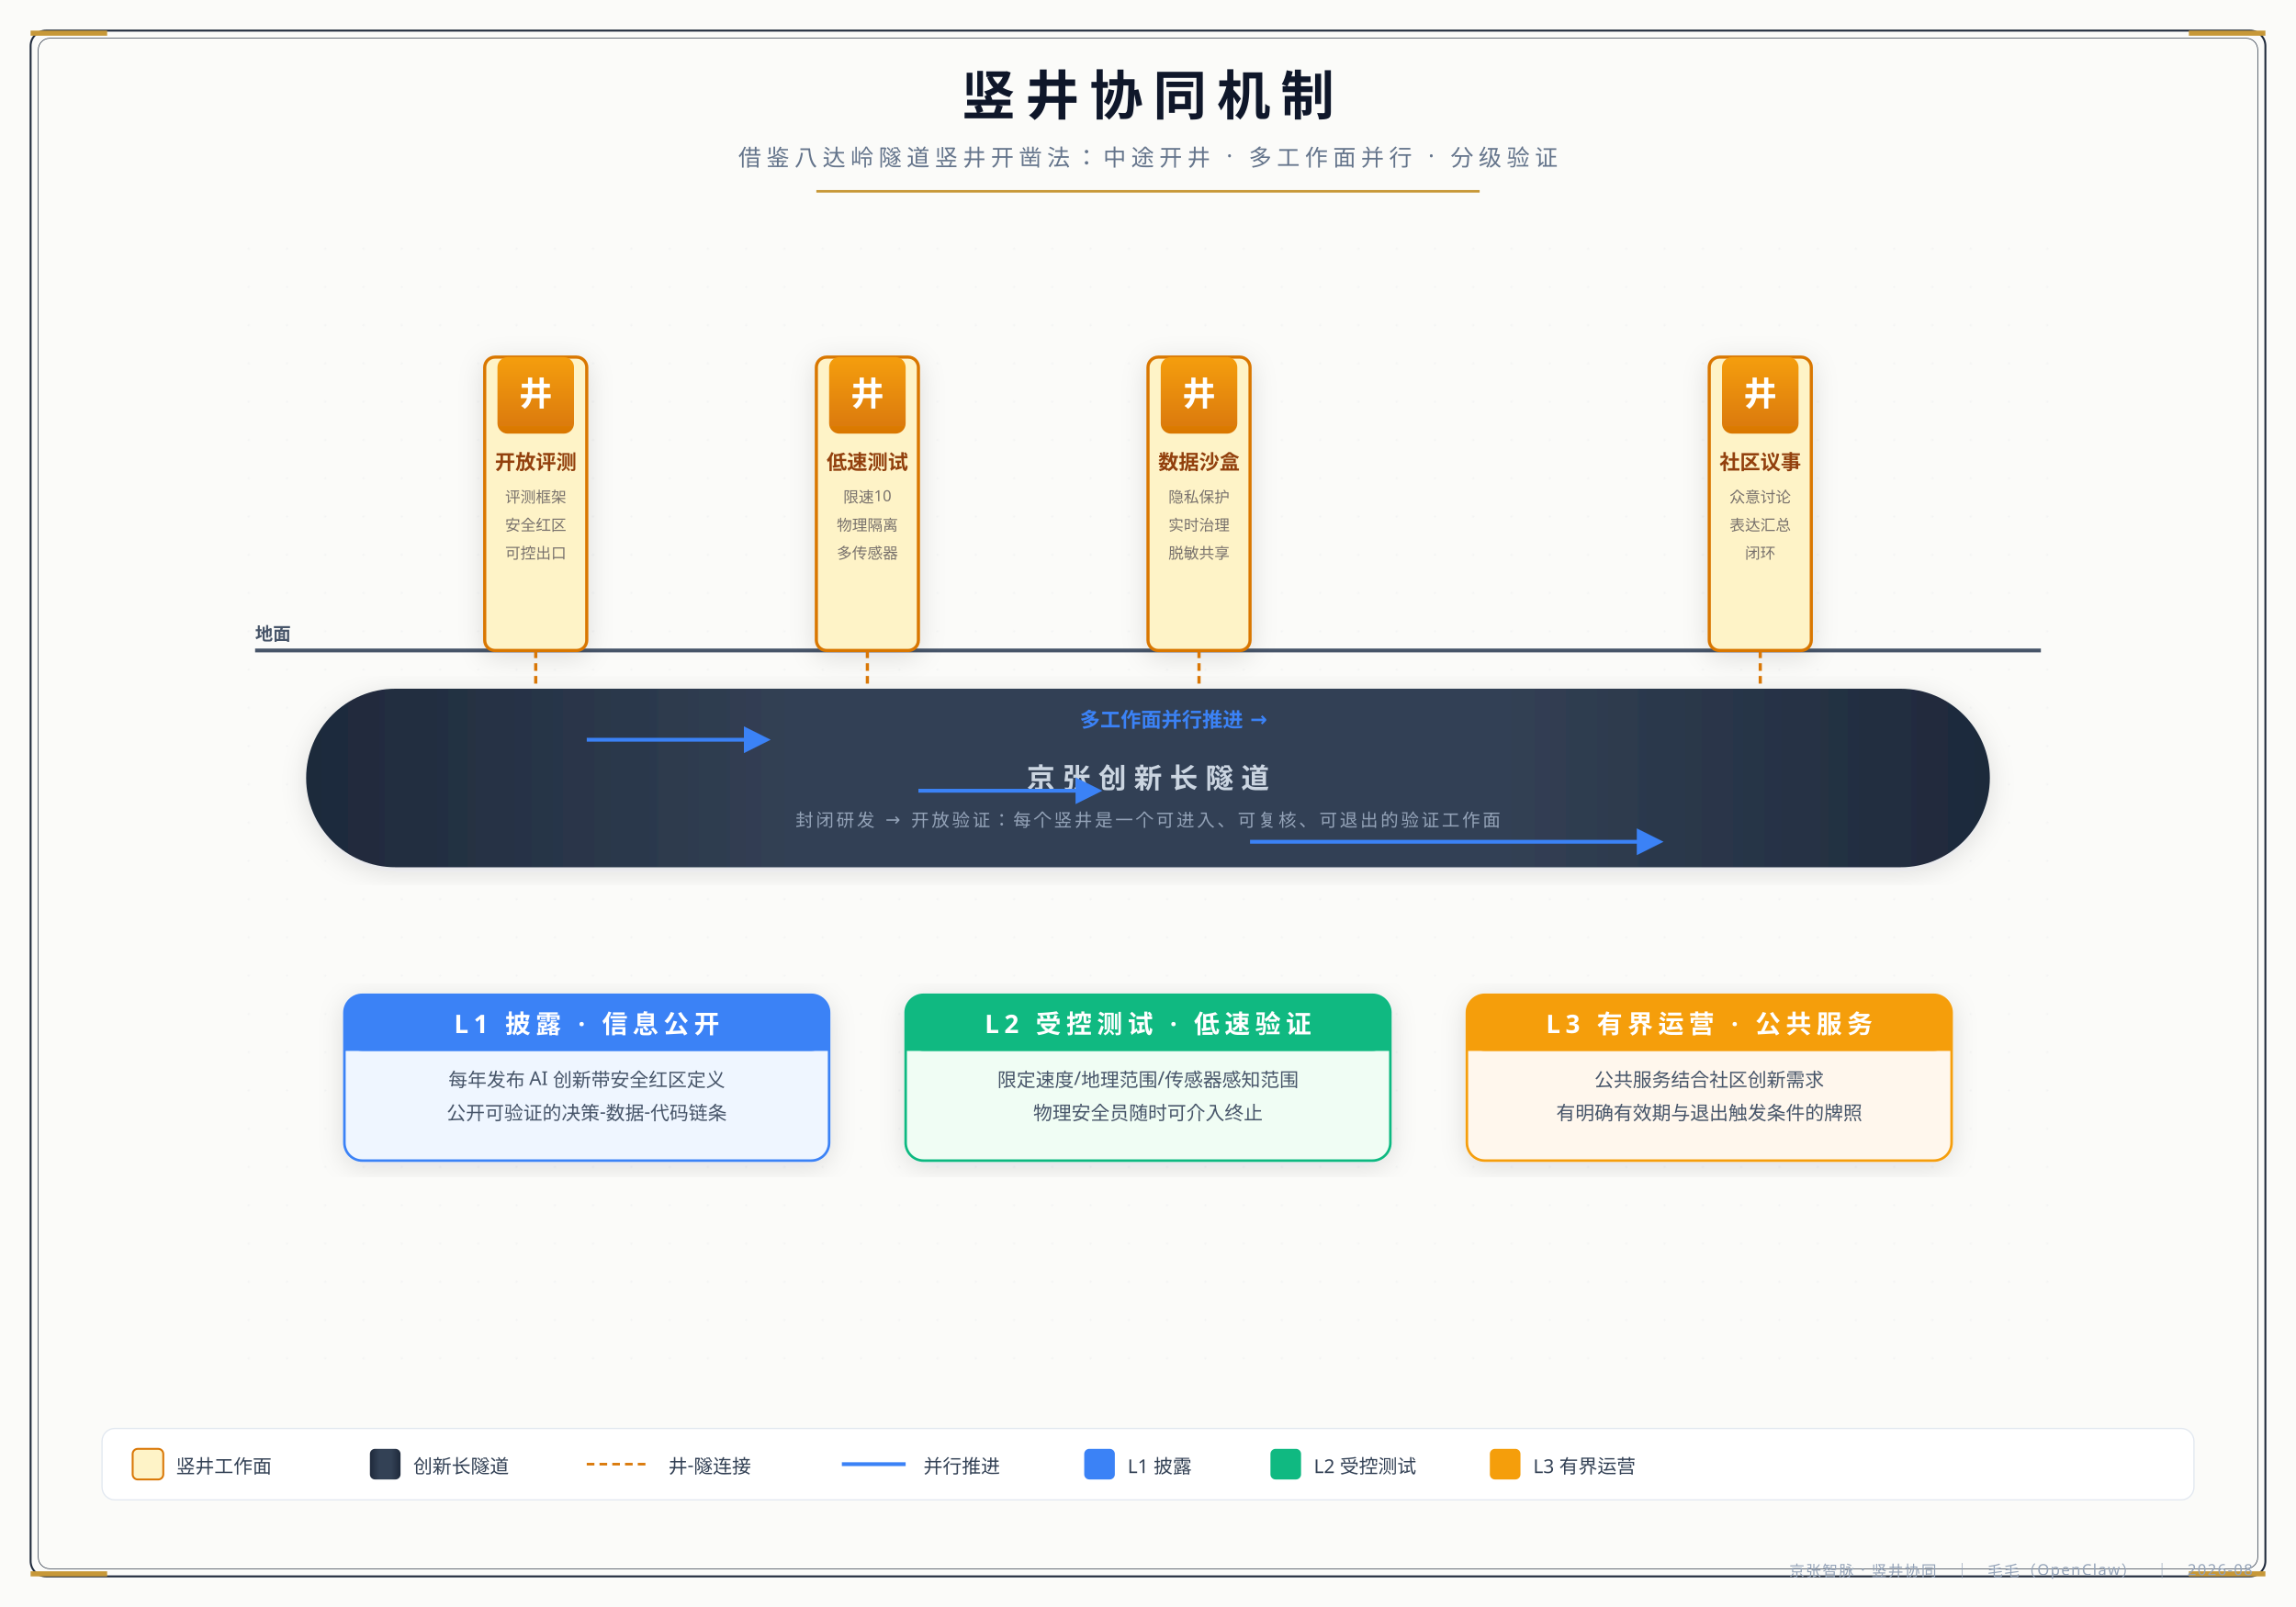
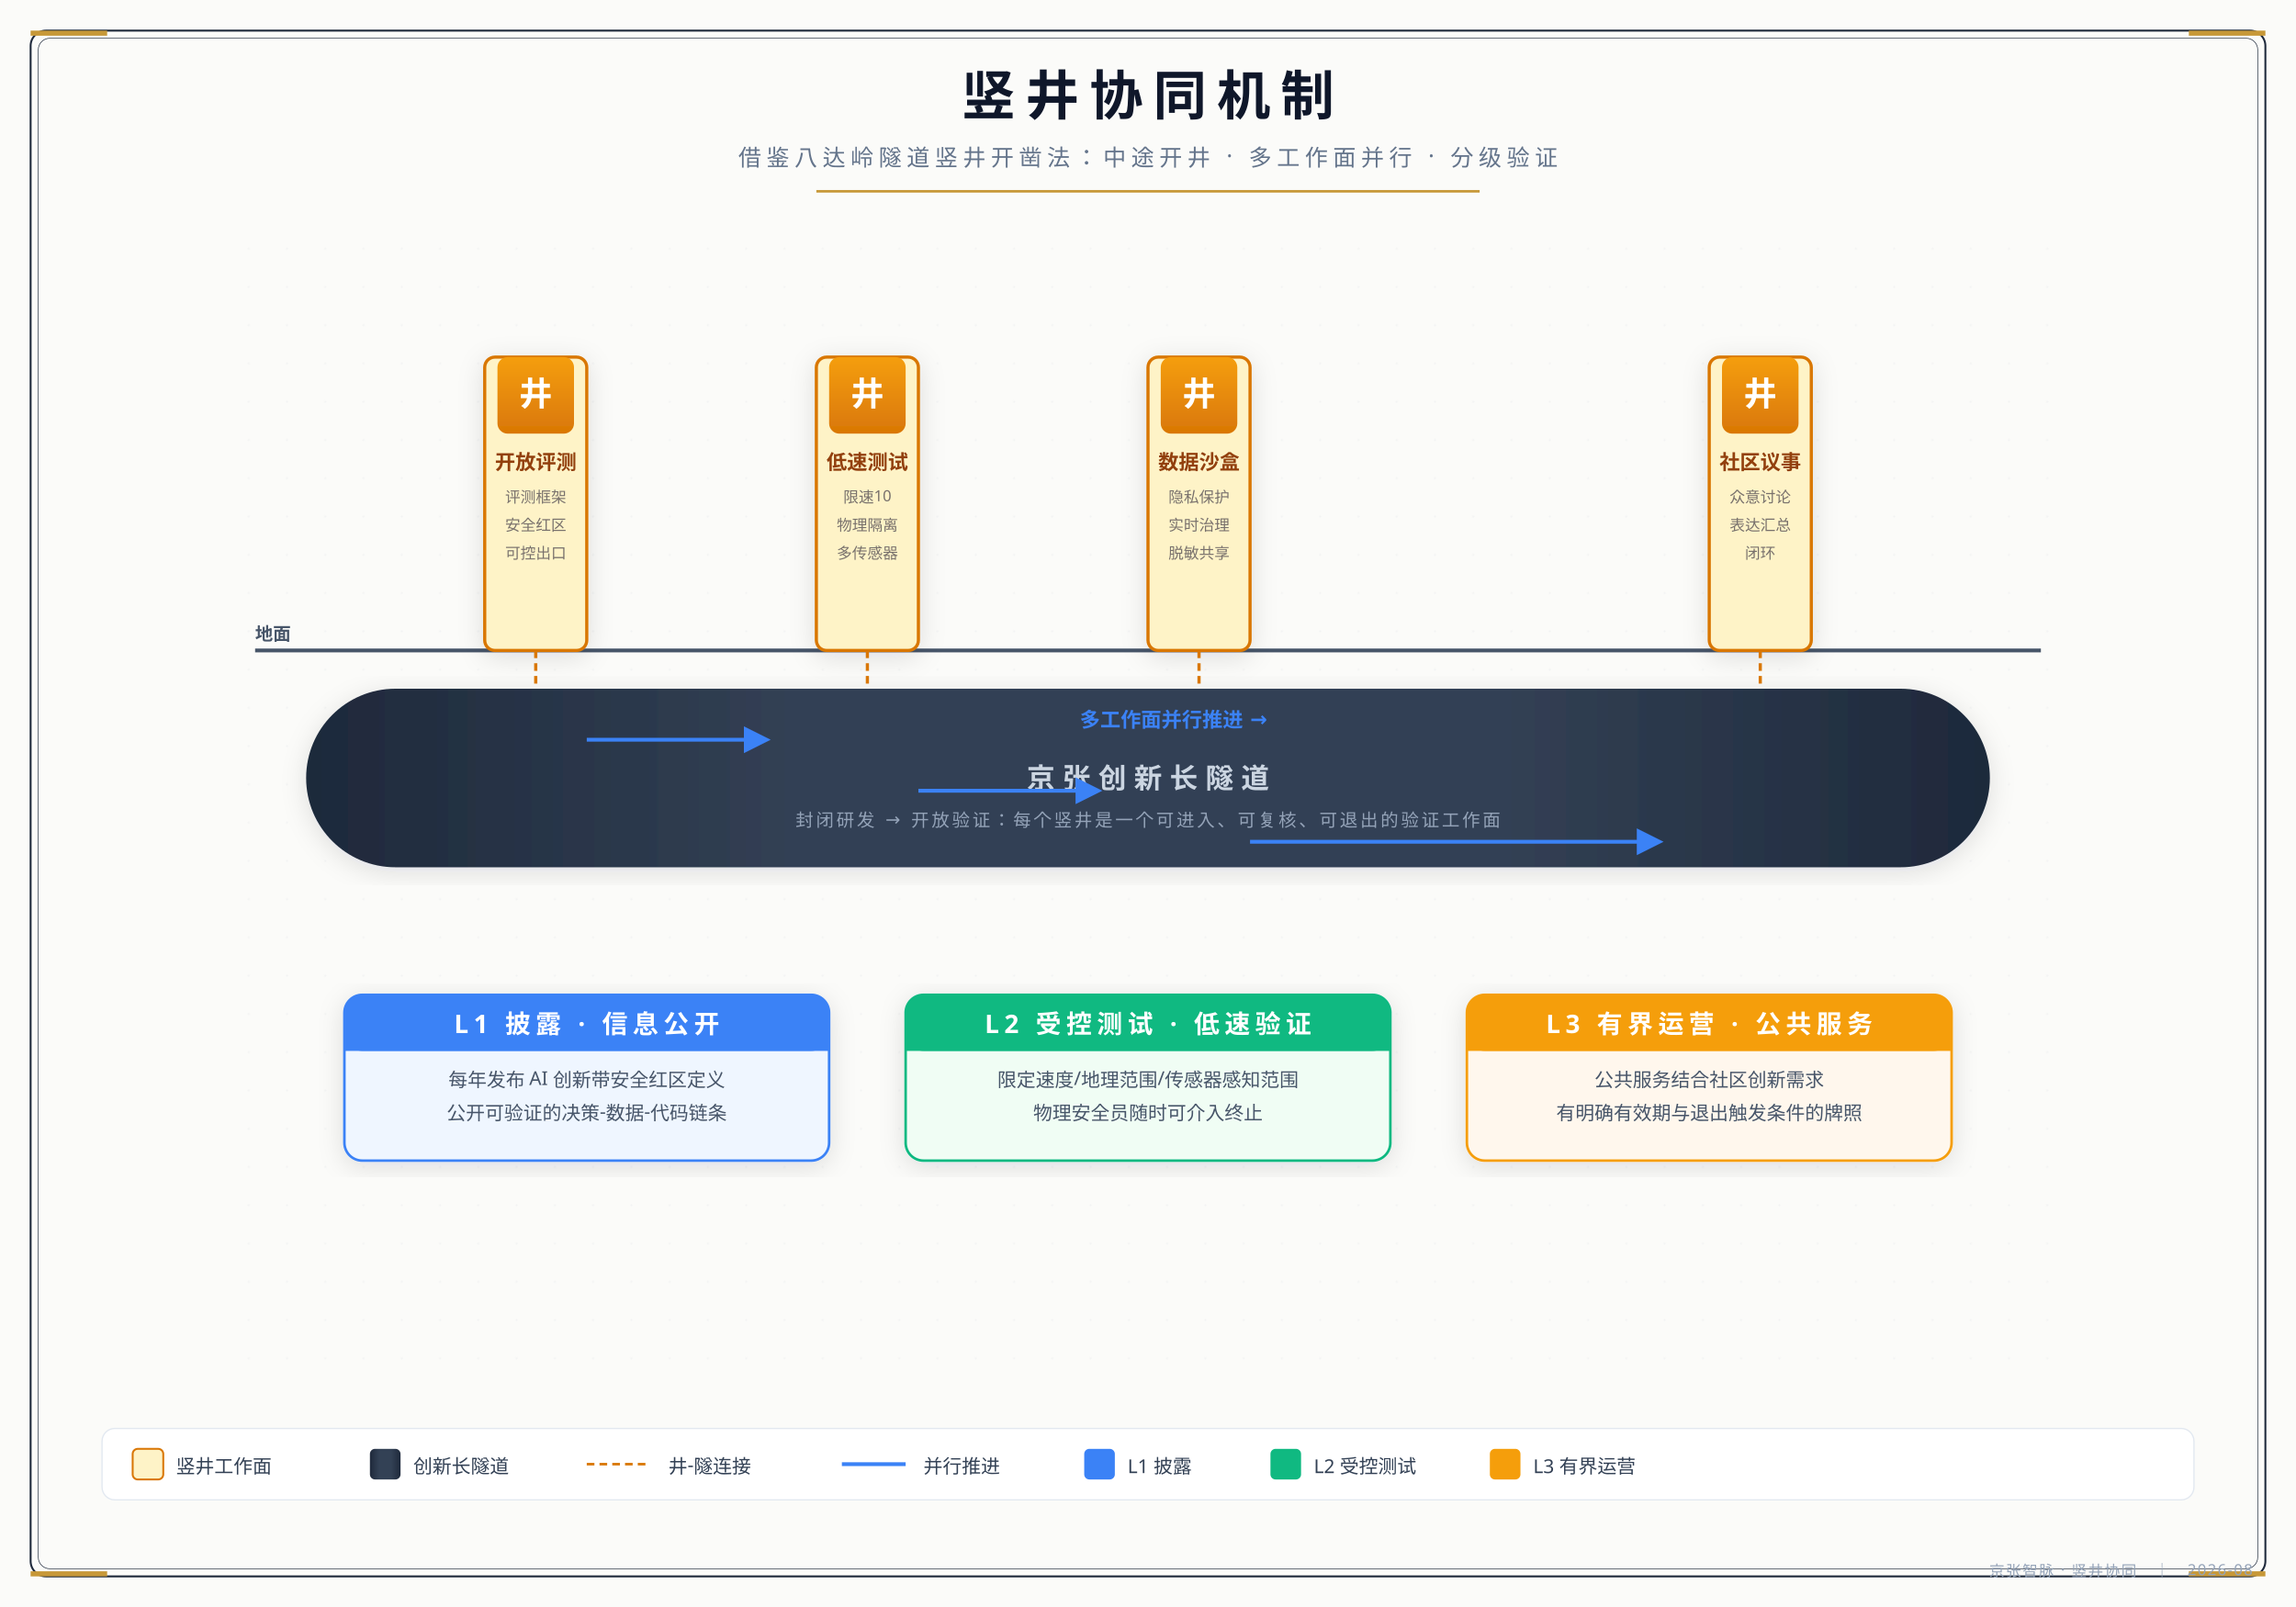
<svg xmlns="http://www.w3.org/2000/svg" width="1800" height="1260" viewBox="0 0 1800 1260">
  <defs>
    <linearGradient id="tunnelGrad" x1="0" y1="0" x2="1" y2="0">
      <stop offset="0%" stop-color="#1E293B" />
      <stop offset="30%" stop-color="#334155" />
      <stop offset="70%" stop-color="#334155" />
      <stop offset="100%" stop-color="#1E293B" />
    </linearGradient>
    <linearGradient id="shaftGrad" x1="0" y1="0" x2="0" y2="1">
      <stop offset="0%" stop-color="#F59E0B" />
      <stop offset="100%" stop-color="#D97706" />
    </linearGradient>
    <filter id="softShadow">
      <feDropShadow dx="0" dy="4" stdDeviation="10" flood-color="#0F172A" flood-opacity="0.12" />
    </filter>
    <filter id="innerGlow">
      <feGaussianBlur stdDeviation="2" />
      <feComponentTransfer>
        <feFuncA type="linear" slope="0.4" />
      </feComponentTransfer>
      <feMerge>
        <feMergeNode />
        <feMergeNode in="SourceGraphic" />
      </feMerge>
    </filter>
    <pattern id="dotGrid" width="30" height="30" patternUnits="userSpaceOnUse">
      <circle cx="15" cy="15" r="0.8" fill="#D1D5DB" opacity="0.4" />
    </pattern>
  </defs>
  <rect width="1800" height="1260" fill="#FBFBF9" />
  <rect x="24" y="24" width="1752" height="1212" rx="12" fill="#FBFBF9" stroke="#1E293B" stroke-width="1.5" />
  <rect x="30" y="30" width="1740" height="1200" rx="9" fill="none" stroke="#1E293B" stroke-width="0.5" />
  <rect x="24" y="24" width="60" height="4" fill="#C79838" />
  <rect x="1716" y="24" width="60" height="4" fill="#C79838" />
  <rect x="24" y="1232" width="60" height="4" fill="#C79838" />
  <rect x="1716" y="1232" width="60" height="4" fill="#C79838" />
  <text x="900" y="90" text-anchor="middle" font-family="PingFang SC, STHeiti, Microsoft YaHei, sans-serif" font-size="42" font-weight="700" fill="#0F172A" letter-spacing="8">竖井协同机制</text>
  <text x="900" y="130" text-anchor="middle" font-family="PingFang SC, STHeiti, Microsoft YaHei, sans-serif" font-size="18" fill="#64748B" letter-spacing="4">借鉴八达岭隧道竖井开凿法：中途开井 · 多工作面并行 · 分级验证</text>
  <line x1="640" y1="150" x2="1160" y2="150" stroke="#C79838" stroke-width="2" />
  <rect x="180" y="180" width="1440" height="900" rx="8" fill="url(#dotGrid)" opacity="0.5" />
  <line x1="200" y1="510" x2="1600" y2="510" stroke="#475569" stroke-width="3" />
  <text x="200" y="502" font-family="PingFang SC, STHeiti, Microsoft YaHei, sans-serif" font-size="14" font-weight="600" fill="#475569">地面</text>
  <g filter="url(#softShadow)">
    <rect x="240" y="540" width="1320" height="140" rx="70" fill="url(#tunnelGrad)" />
  </g>
  <text x="900" y="618" text-anchor="middle" font-family="PingFang SC, STHeiti, Microsoft YaHei, sans-serif" font-size="22" font-weight="700" fill="#CBD5E1" letter-spacing="6">京张创新长隧道</text>
  <text x="900" y="648" text-anchor="middle" font-family="PingFang SC, STHeiti, Microsoft YaHei, sans-serif" font-size="14" fill="#94A3B8" letter-spacing="2">封闭研发 → 开放验证：每个竖井是一个可进入、可复核、可退出的验证工作面</text>
  <g filter="url(#softShadow)">
    <rect x="380" y="280" width="80" height="230" rx="8" fill="#FEF3C7" stroke="#D97706" stroke-width="2.5" />
    <rect x="390" y="280" width="60" height="60" rx="8" fill="url(#shaftGrad)" />
    <text x="420" y="318" text-anchor="middle" font-family="PingFang SC, STHeiti, Microsoft YaHei, sans-serif" font-size="26" font-weight="700" fill="#FFFFFF">井</text>
    <text x="420" y="368" text-anchor="middle" font-family="PingFang SC, STHeiti, Microsoft YaHei, sans-serif" font-size="16" font-weight="700" fill="#92400E">开放评测</text>
    <text x="420" y="394" text-anchor="middle" font-family="PingFang SC, STHeiti, Microsoft YaHei, sans-serif" font-size="12" fill="#78716C">评测框架</text>
    <text x="420" y="416" text-anchor="middle" font-family="PingFang SC, STHeiti, Microsoft YaHei, sans-serif" font-size="12" fill="#78716C">安全红区</text>
    <text x="420" y="438" text-anchor="middle" font-family="PingFang SC, STHeiti, Microsoft YaHei, sans-serif" font-size="12" fill="#78716C">可控出口</text>
    <rect x="640" y="280" width="80" height="230" rx="8" fill="#FEF3C7" stroke="#D97706" stroke-width="2.5" />
    <rect x="650" y="280" width="60" height="60" rx="8" fill="url(#shaftGrad)" />
    <text x="680" y="318" text-anchor="middle" font-family="PingFang SC, STHeiti, Microsoft YaHei, sans-serif" font-size="26" font-weight="700" fill="#FFFFFF">井</text>
    <text x="680" y="368" text-anchor="middle" font-family="PingFang SC, STHeiti, Microsoft YaHei, sans-serif" font-size="16" font-weight="700" fill="#92400E">低速测试</text>
    <text x="680" y="394" text-anchor="middle" font-family="PingFang SC, STHeiti, Microsoft YaHei, sans-serif" font-size="12" fill="#78716C">限速10</text>
    <text x="680" y="416" text-anchor="middle" font-family="PingFang SC, STHeiti, Microsoft YaHei, sans-serif" font-size="12" fill="#78716C">物理隔离</text>
    <text x="680" y="438" text-anchor="middle" font-family="PingFang SC, STHeiti, Microsoft YaHei, sans-serif" font-size="12" fill="#78716C">多传感器</text>
    <rect x="900" y="280" width="80" height="230" rx="8" fill="#FEF3C7" stroke="#D97706" stroke-width="2.5" />
    <rect x="910" y="280" width="60" height="60" rx="8" fill="url(#shaftGrad)" />
    <text x="940" y="318" text-anchor="middle" font-family="PingFang SC, STHeiti, Microsoft YaHei, sans-serif" font-size="26" font-weight="700" fill="#FFFFFF">井</text>
    <text x="940" y="368" text-anchor="middle" font-family="PingFang SC, STHeiti, Microsoft YaHei, sans-serif" font-size="16" font-weight="700" fill="#92400E">数据沙盒</text>
    <text x="940" y="394" text-anchor="middle" font-family="PingFang SC, STHeiti, Microsoft YaHei, sans-serif" font-size="12" fill="#78716C">隐私保护</text>
    <text x="940" y="416" text-anchor="middle" font-family="PingFang SC, STHeiti, Microsoft YaHei, sans-serif" font-size="12" fill="#78716C">实时治理</text>
    <text x="940" y="438" text-anchor="middle" font-family="PingFang SC, STHeiti, Microsoft YaHei, sans-serif" font-size="12" fill="#78716C">脱敏共享</text>
    <rect x="1340" y="280" width="80" height="230" rx="8" fill="#FEF3C7" stroke="#D97706" stroke-width="2.5" />
    <rect x="1350" y="280" width="60" height="60" rx="8" fill="url(#shaftGrad)" />
    <text x="1380" y="318" text-anchor="middle" font-family="PingFang SC, STHeiti, Microsoft YaHei, sans-serif" font-size="26" font-weight="700" fill="#FFFFFF">井</text>
    <text x="1380" y="368" text-anchor="middle" font-family="PingFang SC, STHeiti, Microsoft YaHei, sans-serif" font-size="16" font-weight="700" fill="#92400E">社区议事</text>
    <text x="1380" y="394" text-anchor="middle" font-family="PingFang SC, STHeiti, Microsoft YaHei, sans-serif" font-size="12" fill="#78716C">众意讨论</text>
    <text x="1380" y="416" text-anchor="middle" font-family="PingFang SC, STHeiti, Microsoft YaHei, sans-serif" font-size="12" fill="#78716C">表达汇总</text>
    <text x="1380" y="438" text-anchor="middle" font-family="PingFang SC, STHeiti, Microsoft YaHei, sans-serif" font-size="12" fill="#78716C">闭环</text>
  </g>
  <line x1="420" y1="510" x2="420" y2="540" stroke="#D97706" stroke-width="2.5" stroke-dasharray="6 4" />
  <line x1="680" y1="510" x2="680" y2="540" stroke="#D97706" stroke-width="2.5" stroke-dasharray="6 4" />
  <line x1="940" y1="510" x2="940" y2="540" stroke="#D97706" stroke-width="2.5" stroke-dasharray="6 4" />
  <line x1="1380" y1="510" x2="1380" y2="540" stroke="#D97706" stroke-width="2.5" stroke-dasharray="6 4" />
  <path d="M 460 580 L 600 580" stroke="#3B82F6" stroke-width="3" marker-end="url(#arrowBlue)" />
  <path d="M 720 620 L 860 620" stroke="#3B82F6" stroke-width="3" marker-end="url(#arrowBlue)" />
  <path d="M 980 660 L 1300 660" stroke="#3B82F6" stroke-width="3" marker-end="url(#arrowBlue)" />
  <defs>
    <marker id="arrowBlue" viewBox="0 0 10 10" refX="8" refY="5" markerWidth="7" markerHeight="7" orient="auto-start-reverse">
      <path d="M 0 0 L 10 5 L 0 10 z" fill="#3B82F6" />
    </marker>
  </defs>
  <text x="920" y="570" text-anchor="middle" font-family="PingFang SC, STHeiti, Microsoft YaHei, sans-serif" font-size="16" font-weight="600" fill="#3B82F6">多工作面并行推进 →</text>
  <g font-family="PingFang SC, STHeiti, Microsoft YaHei, sans-serif">
    <rect x="270" y="780" width="380" height="130" rx="14" fill="#EFF6FF" stroke="#3B82F6" stroke-width="2" filter="url(#softShadow)" />
    <rect x="270" y="780" width="380" height="44" rx="14" fill="#3B82F6" />
    <rect x="270" y="808" width="380" height="16" fill="#3B82F6" />
    <text x="460" y="810" text-anchor="middle" font-size="20" font-weight="700" fill="#FFFFFF" letter-spacing="4">L1 披露 · 信息公开</text>
    <text x="460" y="852" text-anchor="middle" font-size="15" fill="#475569">每年发布 AI 创新带安全红区定义</text>
    <text x="460" y="878" text-anchor="middle" font-size="15" fill="#475569">公开可验证的决策-数据-代码链条</text>
    <rect x="710" y="780" width="380" height="130" rx="14" fill="#F0FDF4" stroke="#10B981" stroke-width="2" filter="url(#softShadow)" />
    <rect x="710" y="780" width="380" height="44" rx="14" fill="#10B981" />
    <rect x="710" y="808" width="380" height="16" fill="#10B981" />
    <text x="900" y="810" text-anchor="middle" font-size="20" font-weight="700" fill="#FFFFFF" letter-spacing="4">L2 受控测试 · 低速验证</text>
    <text x="900" y="852" text-anchor="middle" font-size="15" fill="#475569">限定速度/地理范围/传感器感知范围</text>
    <text x="900" y="878" text-anchor="middle" font-size="15" fill="#475569">物理安全员随时可介入终止</text>
    <rect x="1150" y="780" width="380" height="130" rx="14" fill="#FFF7ED" stroke="#F59E0B" stroke-width="2" filter="url(#softShadow)" />
    <rect x="1150" y="780" width="380" height="44" rx="14" fill="#F59E0B" />
    <rect x="1150" y="808" width="380" height="16" fill="#F59E0B" />
    <text x="1340" y="810" text-anchor="middle" font-size="20" font-weight="700" fill="#FFFFFF" letter-spacing="4">L3 有界运营 · 公共服务</text>
    <text x="1340" y="852" text-anchor="middle" font-size="15" fill="#475569">公共服务结合社区创新需求</text>
    <text x="1340" y="878" text-anchor="middle" font-size="15" fill="#475569">有明确有效期与退出触发条件的牌照</text>
  </g>
  <g transform="translate(80, 1120)">
    <rect x="0" y="0" width="1640" height="56" rx="10" fill="#FFFFFF" stroke="#E2E8F0" stroke-width="1" />
    <rect x="24" y="16" width="24" height="24" rx="4" fill="#FEF3C7" stroke="#D97706" stroke-width="1.5" />
    <text x="58" y="35" font-family="PingFang SC, STHeiti, Microsoft YaHei, sans-serif" font-size="15" fill="#334155">竖井工作面</text>
    <rect x="210" y="16" width="24" height="24" rx="4" fill="url(#tunnelGrad)" />
    <text x="244" y="35" font-family="PingFang SC, STHeiti, Microsoft YaHei, sans-serif" font-size="15" fill="#334155">创新长隧道</text>
    <line x1="380" y1="28" x2="430" y2="28" stroke="#D97706" stroke-width="2" stroke-dasharray="6 4" />
    <text x="444" y="35" font-family="PingFang SC, STHeiti, Microsoft YaHei, sans-serif" font-size="15" fill="#334155">井-隧连接</text>
    <line x1="580" y1="28" x2="630" y2="28" stroke="#3B82F6" stroke-width="3" />
    <text x="644" y="35" font-family="PingFang SC, STHeiti, Microsoft YaHei, sans-serif" font-size="15" fill="#334155">并行推进</text>
    <rect x="770" y="16" width="24" height="24" rx="4" fill="#3B82F6" />
    <text x="804" y="35" font-family="PingFang SC, STHeiti, Microsoft YaHei, sans-serif" font-size="15" fill="#334155">L1 披露</text>
    <rect x="916" y="16" width="24" height="24" rx="4" fill="#10B981" />
    <text x="950" y="35" font-family="PingFang SC, STHeiti, Microsoft YaHei, sans-serif" font-size="15" fill="#334155">L2 受控测试</text>
    <rect x="1088" y="16" width="24" height="24" rx="4" fill="#F59E0B" />
    <text x="1122" y="35" font-family="PingFang SC, STHeiti, Microsoft YaHei, sans-serif" font-size="15" fill="#334155">L3 有界运营</text>
  </g>
-   <text x="1766" y="1236" text-anchor="end" font-family="PingFang SC, STHeiti, Microsoft YaHei, sans-serif" font-size="12" fill="#94A3B8" letter-spacing="1">京张智脉 · 竖井协同　｜　毛毛（OpenClaw）　｜　2026-08</text>
+   <text x="1766" y="1236" text-anchor="end" font-family="PingFang SC, STHeiti, Microsoft YaHei, sans-serif" font-size="12" fill="#94A3B8" letter-spacing="1">京张智脉 · 竖井协同　｜　2026-08</text>
</svg>
